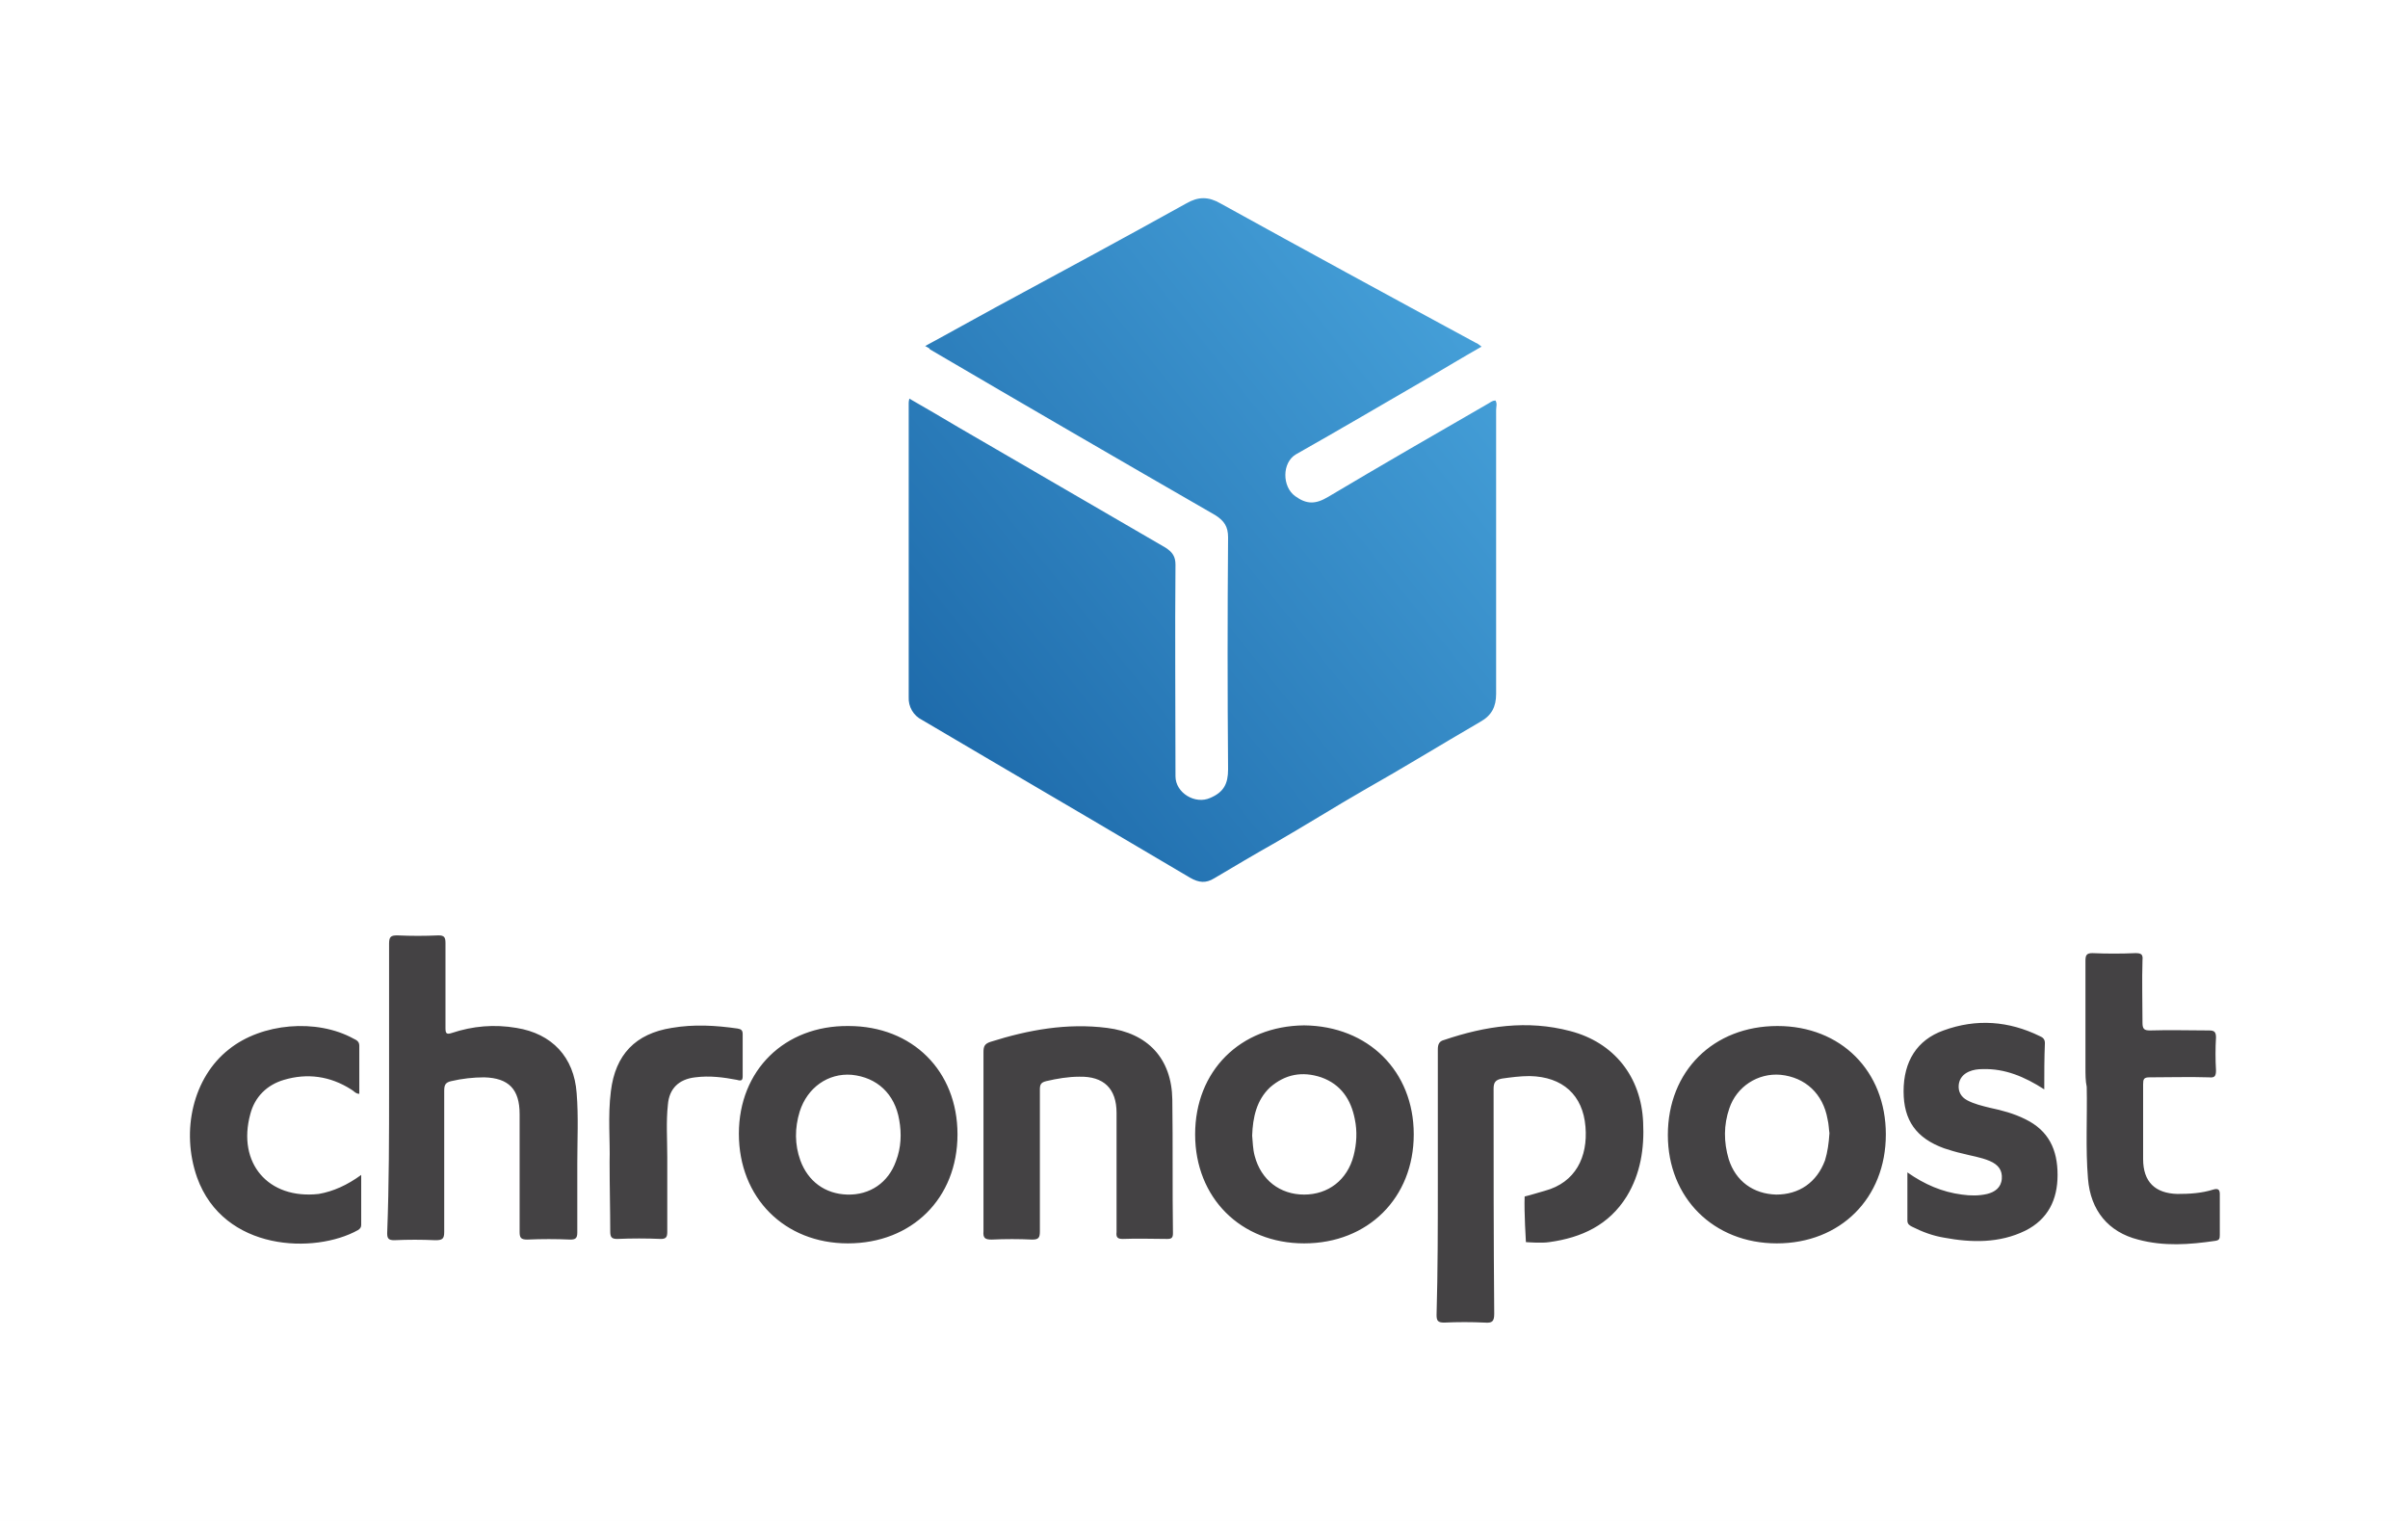
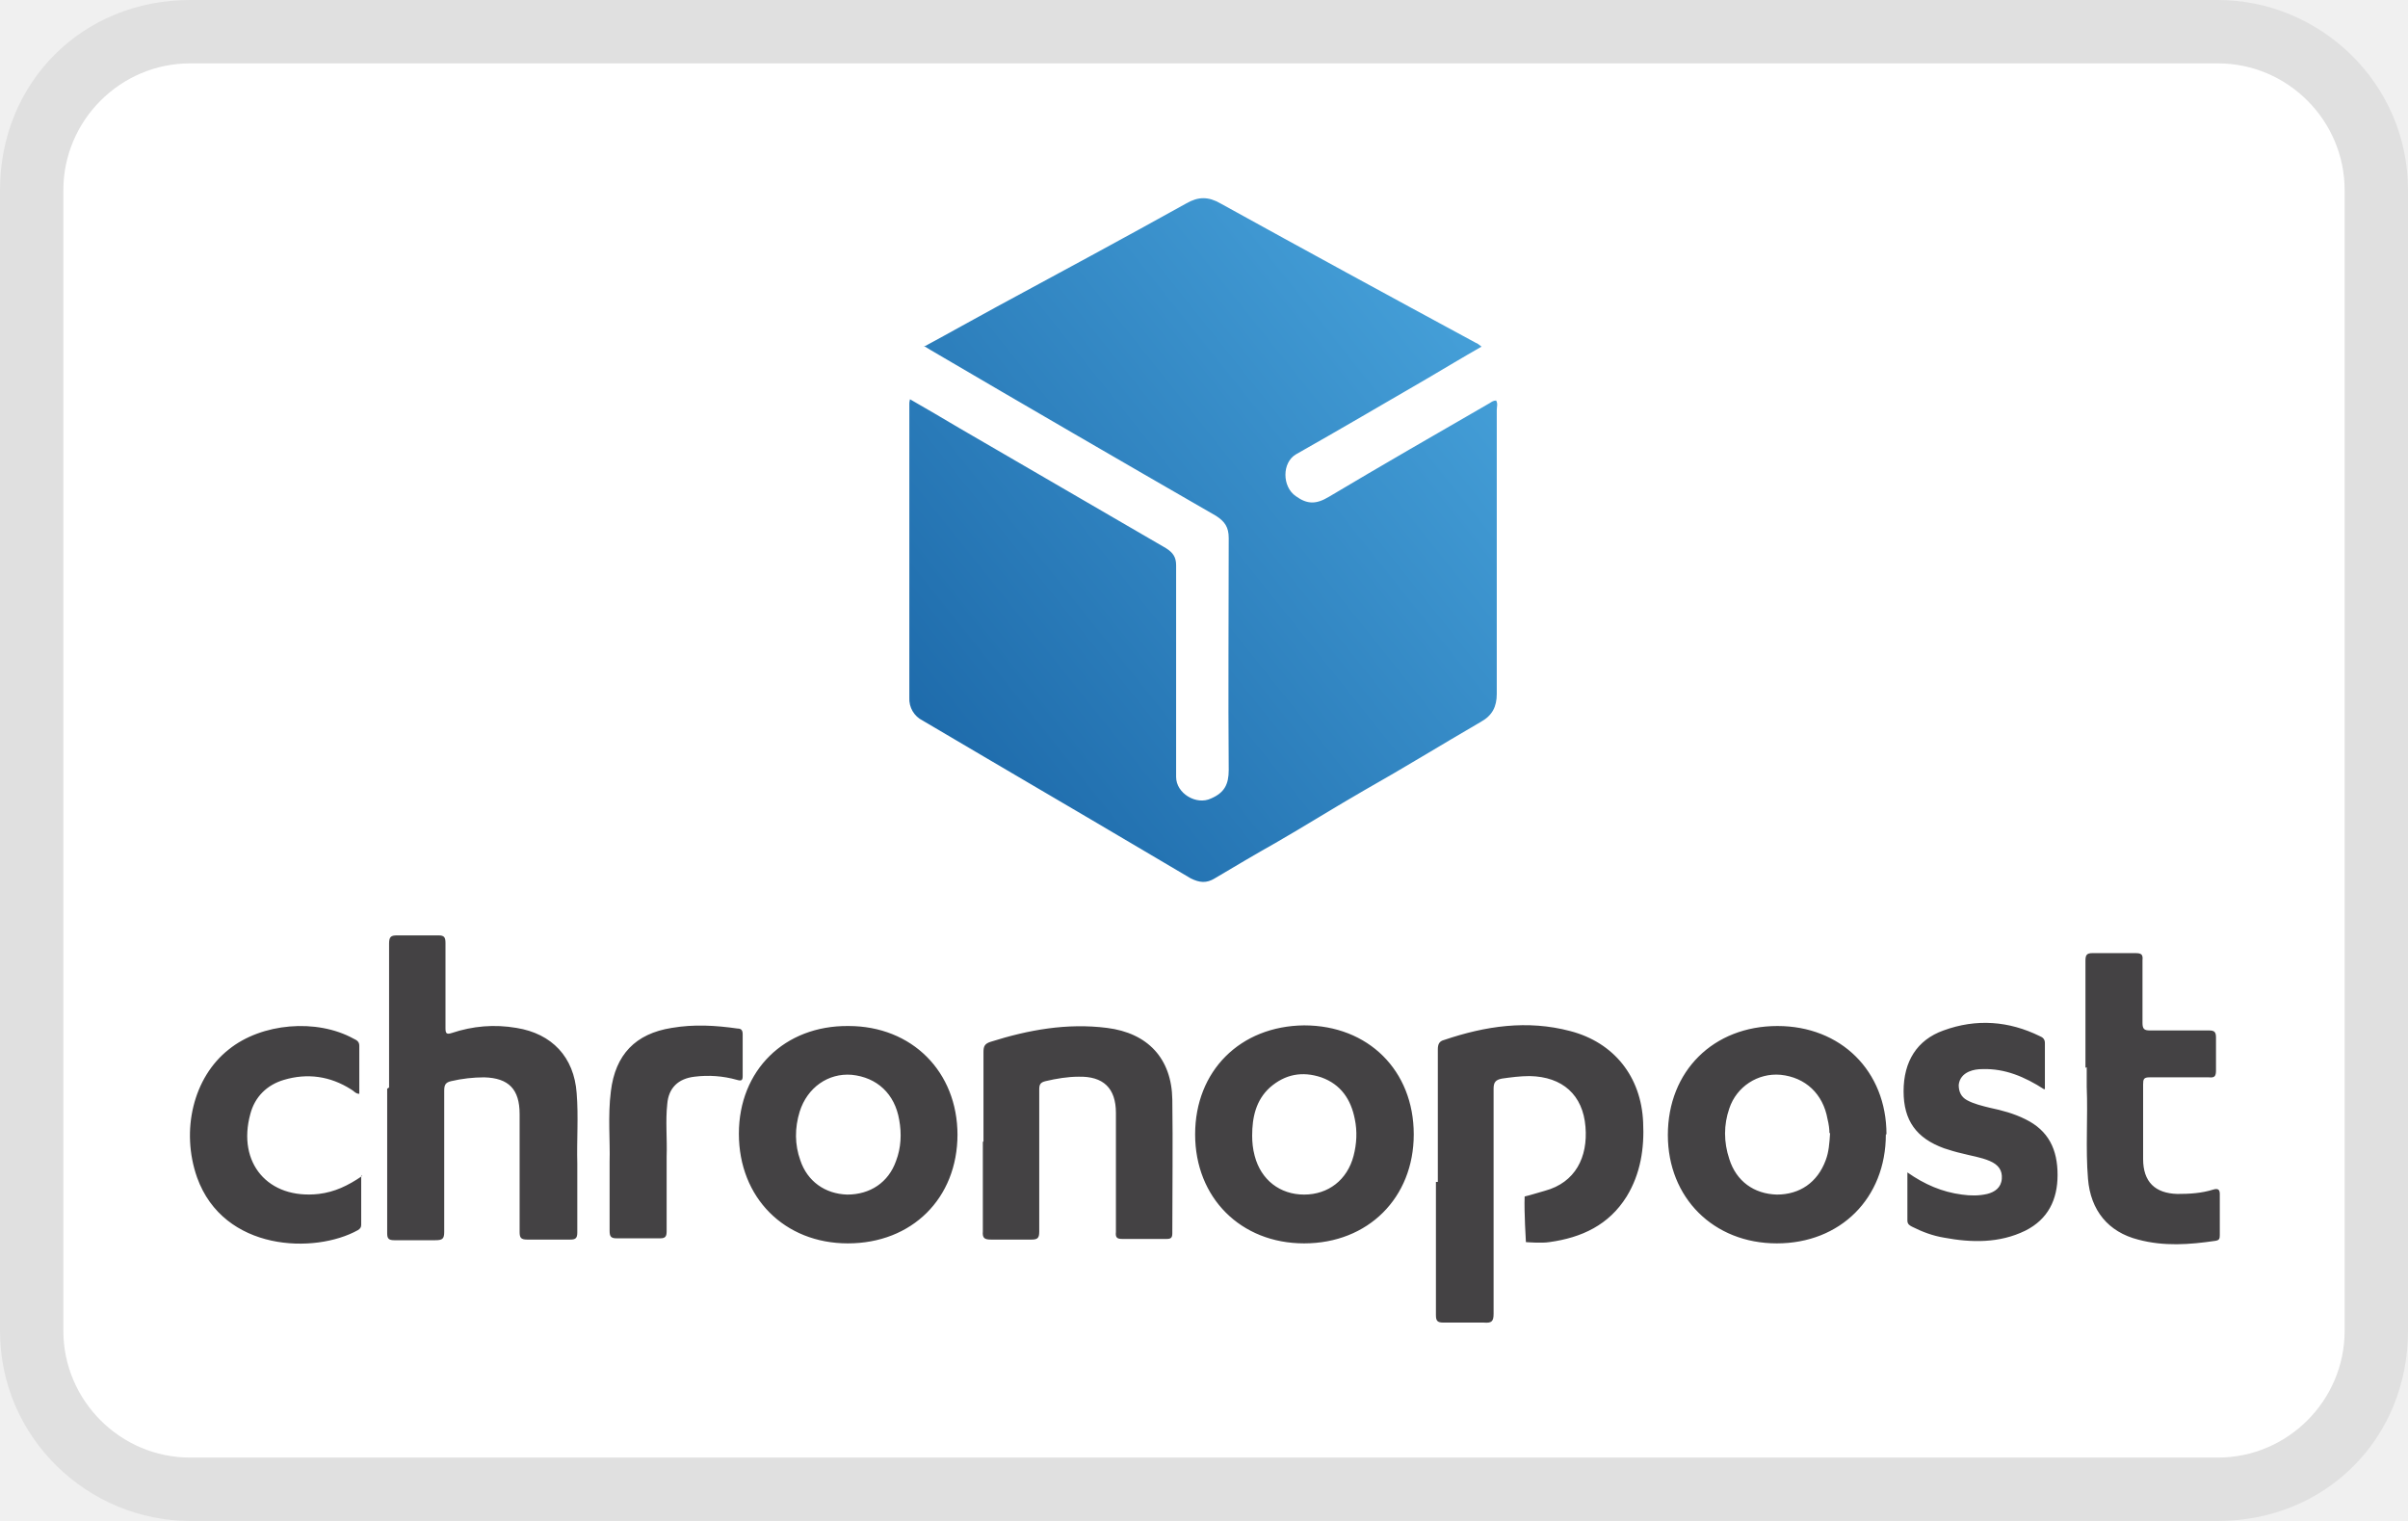
- <svg xmlns="http://www.w3.org/2000/svg" role="img" viewBox="0 0 38 24" width="38" height="24" aria-labelledby="pi-chronopost">
-   <style type="text/css">.st8{fill:#444244}</style>
-   <path fill="#fff" d="M0 0h38v24H0z" />
-   <linearGradient id="SVGID_1_" gradientUnits="userSpaceOnUse" x1="22.963" y1="5.25" x2="14.736" y2="11.82">
-     <stop offset="0" stop-color="#449ed7" />
-     <stop offset="1" stop-color="#1e6bab" />
-   </linearGradient>
-   <path d="M14.6 5.46c.39-.21.76-.42 1.13-.62 1-.54 2-1.08 2.99-1.63.19-.11.35-.11.54 0 1.34.74 2.68 1.47 4.03 2.2.03.01.05.03.09.06-.3.17-.58.34-.87.51-.69.4-1.37.8-2.06 1.19-.22.13-.22.51-.01.66.18.13.32.13.52.01.84-.5 1.69-.99 2.54-1.48.03-.02.06-.04.1-.04.03.05.01.1.01.15v4.48c0 .2-.07.34-.25.44-.62.36-1.22.73-1.84 1.08-.47.27-.93.56-1.4.83-.32.18-.64.37-.96.56-.13.08-.24.07-.38-.01-1.05-.62-2.1-1.24-3.16-1.86-.36-.21-.71-.42-1.07-.63a.38.38 0 01-.21-.36V6.36c0-.01 0-.03.01-.07.26.15.52.3.77.45 1.09.63 2.18 1.27 3.27 1.9.11.07.16.14.16.27-.01 1.11 0 2.23 0 3.34 0 .26.31.45.55.34.21-.09.28-.22.28-.45-.01-1.22-.01-2.44 0-3.66 0-.17-.06-.26-.2-.35-1.51-.87-3.01-1.74-4.51-2.62.01-.01-.02-.02-.07-.05z" fill="url(#SVGID_1_)" />
-   <path class="st8" d="M22.69 18.65v-2.09c0-.08.02-.13.1-.15.65-.22 1.31-.32 1.99-.14.69.18 1.12.72 1.15 1.44.02.41-.04.81-.26 1.17-.28.45-.71.65-1.22.72-.12.02-.37 0-.37 0s-.03-.48-.02-.72c.09-.02.21-.06.32-.09.48-.13.68-.53.64-1.01-.04-.5-.36-.79-.88-.8-.15 0-.3.02-.44.04-.1.02-.13.06-.13.16 0 1.18 0 2.37.01 3.55 0 .12-.03.15-.15.14a6.83 6.83 0 00-.64 0c-.1 0-.12-.03-.12-.12.02-.7.02-1.4.02-2.1zM6.14 17.16v-2.27c0-.11.03-.13.13-.13.22.01.43.01.65 0 .09 0 .11.03.11.12v1.34c0 .08.01.11.1.08.33-.11.67-.14 1.02-.08.56.09.91.46.95 1.03.03.37.01.74.01 1.11v1.09c0 .09-.03.11-.11.11a7.71 7.71 0 00-.68 0c-.1 0-.12-.03-.12-.12v-1.86c0-.39-.17-.57-.56-.58-.17 0-.35.02-.52.06-.09.02-.11.06-.11.15v2.23c0 .11-.03.13-.14.13-.22-.01-.43-.01-.65 0-.09 0-.11-.03-.11-.11.03-.78.03-1.54.03-2.3zM29.76 17.9c0 1.01-.72 1.72-1.72 1.72s-1.72-.72-1.72-1.71c0-1.01.72-1.72 1.73-1.72 1 0 1.71.71 1.71 1.71zm-.89-.02c-.01-.06-.01-.14-.03-.22-.07-.4-.35-.66-.74-.7a.78.78 0 00-.81.53c-.09.26-.09.53-.01.8.11.35.39.55.75.56.36 0 .64-.19.77-.54.04-.13.06-.27.07-.43zM22.31 17.9c0 1-.72 1.72-1.73 1.72-1 0-1.72-.72-1.72-1.72s.71-1.71 1.72-1.72c1.01.01 1.73.72 1.73 1.72zm-2.55.02c.01.1.01.21.04.32.1.38.4.61.78.61s.68-.23.78-.61c.05-.19.06-.39.02-.58-.06-.31-.22-.55-.53-.66-.3-.1-.57-.05-.81.16-.21.2-.27.47-.28.76zM15.11 17.9c0 1.01-.72 1.72-1.73 1.72-1 0-1.72-.72-1.72-1.73 0-1 .72-1.71 1.73-1.7 1.01 0 1.72.71 1.72 1.71zm-1.74.95c.36.01.65-.19.77-.53.08-.21.09-.43.05-.65-.07-.41-.35-.67-.75-.71-.37-.03-.7.2-.82.58-.08.26-.08.52.01.77.12.33.39.53.74.54zM15.52 18.01V16.6c0-.09.02-.13.11-.16.6-.19 1.21-.3 1.84-.22.64.08 1.02.48 1.03 1.13.01.7 0 1.41.01 2.11 0 .07-.02.09-.09.09-.23 0-.47-.01-.7 0-.08 0-.11-.02-.1-.11v-1.78-.1c0-.38-.2-.58-.59-.57-.17 0-.35.03-.52.07-.08.02-.1.05-.1.13v2.24c0 .1-.02.13-.12.13a6.83 6.83 0 00-.64 0c-.1 0-.14-.02-.13-.13v-1.42zM32.91 16.85v-1.69c0-.09.02-.12.11-.12.23.01.45.01.68 0 .09 0 .12.02.11.11-.01.33 0 .66 0 .99 0 .1.03.12.12.12.31-.01.62 0 .93 0 .08 0 .11.02.11.11-.01.17-.01.35 0 .52 0 .09-.02.12-.11.11-.31-.01-.63 0-.94 0-.09 0-.1.03-.1.11v1.18c0 .36.19.54.54.55.19 0 .38-.01.57-.07.07-.02.1 0 .1.07v.65c0 .06-.01.08-.07.09-.41.06-.81.09-1.22-.02-.47-.12-.75-.46-.79-.96-.04-.48-.01-.97-.02-1.45-.02-.09-.02-.2-.02-.3zM32.26 17.19c-.31-.2-.62-.33-.97-.32-.08 0-.15.01-.22.04-.09.04-.15.11-.16.21-.01.11.04.19.13.24.11.06.24.09.36.12.19.04.38.09.56.18.37.18.51.48.51.88 0 .39-.15.7-.51.88-.41.2-.85.19-1.28.11-.18-.03-.34-.09-.5-.17-.04-.02-.08-.04-.08-.1v-.76c.27.19.55.31.86.35.14.02.27.02.4-.01.12-.03.22-.1.23-.24.01-.13-.05-.22-.19-.28-.14-.06-.29-.08-.44-.12-.09-.02-.19-.05-.28-.08-.44-.16-.64-.44-.64-.9 0-.47.21-.81.63-.96.52-.19 1.03-.15 1.52.09.05.02.08.05.08.11-.01.24-.01.47-.01.73zM5.7 18.54v.79c0 .04-.02.06-.05.08-.68.38-2.12.34-2.54-.83-.26-.74-.06-1.58.5-2.02.52-.42 1.39-.49 1.97-.17.04.02.09.04.09.11v.76c-.06 0-.09-.05-.13-.07-.33-.21-.69-.26-1.06-.15-.27.08-.46.27-.53.54-.21.77.28 1.35 1.08 1.26.23-.04.45-.14.67-.3zM9.62 18.33c.01-.32-.03-.72.02-1.11.07-.58.39-.91.96-1 .35-.06.69-.04 1.04.01.06.01.08.03.08.09v.66c0 .07-.02.08-.09.06-.21-.04-.43-.07-.66-.04-.26.03-.41.18-.43.43-.03.27-.01.55-.01.83v1.18c0 .08-.02.11-.1.11-.23-.01-.46-.01-.69 0-.09 0-.11-.03-.11-.12 0-.34-.01-.68-.01-1.1z" />
+ <svg xmlns="http://www.w3.org/2000/svg" width="38" height="24" aria-labelledby="pi-chronopost">
+   <defs>
+     <linearGradient id="Dégradé_sans_nom_25" x1="22.96" y1="5.25" x2="14.74" y2="11.82" gradientUnits="userSpaceOnUse">
+       <stop offset="0" stop-color="#449ed7" />
+       <stop offset="1" stop-color="#1e6bab" />
+     </linearGradient>
+   </defs>
+   <path d="M35 0H3C1.3 0 0 1.3 0 3v18c0 1.7 1.4 3 3 3h32c1.7 0 3-1.3 3-3V3c0-1.7-1.4-3-3-3z" style="isolation:isolate" fill="#010101" opacity=".07" />
+   <path d="M35 1c1.1 0 2 .9 2 2v18c0 1.1-.9 2-2 2H3c-1.1 0-2-.9-2-2V3c0-1.1.9-2 2-2h32" fill="#fff" />
+   <path d="M14.6 5.46c.39-.21.76-.42 1.13-.62 1-.54 2-1.08 2.99-1.63.19-.11.35-.11.54 0 1.34.74 2.68 1.47 4.03 2.2.03.01.05.03.09.06-.3.17-.58.34-.87.51-.69.4-1.37.8-2.06 1.19-.22.13-.22.51 0 .66.18.13.32.13.52.01.84-.5 1.69-.99 2.54-1.48.03-.02.06-.04.1-.04.03.05.01.1.01.15v4.48c0 .2-.07.34-.25.44-.62.36-1.22.73-1.84 1.08-.47.27-.93.56-1.4.83-.32.18-.64.37-.96.56-.13.08-.24.07-.38 0-1.05-.62-2.1-1.24-3.16-1.86-.36-.21-.71-.42-1.07-.63a.38.38 0 01-.21-.36V6.37c0-.01 0-.03.01-.07.26.15.52.3.77.45 1.09.63 2.18 1.27 3.27 1.9.11.07.16.14.16.27v3.34c0 .26.32.45.55.34.21-.09.28-.22.28-.45-.01-1.22 0-2.44 0-3.66 0-.17-.06-.26-.2-.35-1.51-.87-3.01-1.74-4.51-2.62-.03-.02-.05-.03-.1-.06z" fill="url(#Dégradé_sans_nom_25)" />
+   <path d="M22.69 18.65v-2.09c0-.08.02-.13.1-.15.65-.22 1.31-.32 1.99-.14.69.18 1.12.72 1.15 1.44.02.41-.04.81-.26 1.17-.28.45-.71.65-1.22.72-.12.02-.37 0-.37 0s-.03-.48-.02-.72c.09-.02.21-.06.32-.09.48-.13.68-.53.64-1.01-.04-.5-.36-.79-.88-.8-.15 0-.3.02-.44.04-.1.02-.13.06-.13.16v3.55c0 .12-.03.15-.15.14h-.64c-.1 0-.12-.03-.12-.12v-2.1zM6.14 17.16v-2.27c0-.11.03-.13.13-.13h.65c.09 0 .11.03.11.12v1.34c0 .08.01.11.1.08.33-.11.67-.14 1.02-.08.56.09.91.46.95 1.03.03.37 0 .74.01 1.11v1.09c0 .09-.03.11-.11.11h-.68c-.1 0-.12-.03-.12-.12v-1.86c0-.39-.17-.57-.56-.58-.17 0-.35.02-.52.06-.09.02-.11.06-.11.15v2.23c0 .11-.03.13-.14.13h-.65c-.09 0-.11-.03-.11-.11v-2.28zM29.76 17.9c0 1.01-.72 1.72-1.72 1.72s-1.72-.72-1.72-1.71c0-1.01.72-1.72 1.73-1.72 1 0 1.72.71 1.72 1.71zm-.89-.02c0-.06-.01-.14-.03-.22-.07-.4-.35-.66-.74-.7a.78.78 0 00-.81.53c-.09.26-.09.53 0 .8.11.35.39.55.75.56.36 0 .64-.19.77-.54.05-.13.06-.27.07-.43zM22.31 17.9c0 1-.72 1.72-1.73 1.72-1 0-1.72-.72-1.72-1.72s.71-1.71 1.72-1.72c1.01 0 1.73.71 1.73 1.72zm-2.55.02c0 .1.01.21.04.32.1.38.4.61.78.61s.68-.23.78-.61c.05-.19.06-.39.02-.58-.06-.31-.22-.55-.53-.66-.3-.1-.57-.05-.81.16-.22.2-.28.47-.28.76zM15.11 17.9c0 1.01-.72 1.72-1.73 1.72-1 0-1.72-.72-1.72-1.73 0-1 .72-1.71 1.73-1.7 1 0 1.72.72 1.72 1.72zm-1.74.95c.36 0 .65-.19.77-.53.08-.21.09-.43.05-.65-.07-.41-.35-.67-.75-.71-.37-.03-.7.2-.82.58-.08.26-.08.52.01.77.11.33.39.53.74.54zM15.52 18.01V16.6c0-.09.02-.13.11-.16.6-.19 1.21-.3 1.84-.22.64.08 1.02.48 1.03 1.13.01.7 0 1.41 0 2.11 0 .07-.02.09-.09.09h-.7c-.08 0-.11-.02-.1-.11v-1.78-.1c0-.39-.2-.58-.59-.57-.17 0-.35.03-.52.07-.08.02-.1.05-.1.13v2.24c0 .1-.02.13-.12.13h-.64c-.1 0-.14-.02-.13-.13v-1.41zM32.91 16.85v-1.69c0-.09.02-.12.11-.12h.68c.09 0 .12.02.11.11v.99c0 .1.03.12.12.12h.93c.08 0 .11.02.11.11v.52c0 .09-.02.12-.11.11h-.94c-.09 0-.1.03-.1.11v1.18c0 .36.19.54.54.55.19 0 .38-.01.57-.07.07-.02.1 0 .1.07v.65c0 .06-.01.08-.07.09-.41.06-.81.09-1.22-.02-.47-.12-.75-.46-.79-.96-.04-.48 0-.97-.02-1.45v-.31zM32.26 17.19c-.31-.2-.62-.33-.97-.32-.08 0-.15.01-.22.04-.09.04-.15.11-.16.21 0 .11.04.19.13.24.11.06.24.09.36.12.19.04.38.09.56.18.37.18.51.48.51.88 0 .39-.15.7-.51.88-.41.2-.85.19-1.28.11-.18-.03-.34-.09-.5-.17-.04-.02-.08-.04-.08-.1v-.76c.27.19.55.31.86.35.14.02.27.02.4-.01.12-.03.22-.1.23-.24.01-.13-.05-.22-.19-.28-.14-.06-.29-.08-.44-.12-.09-.02-.19-.05-.28-.08-.44-.16-.64-.44-.64-.9 0-.47.21-.81.63-.96.52-.19 1.03-.15 1.52.09.05.02.08.05.08.11v.72zM5.7 18.54v.79c0 .04-.02.06-.05.08-.68.38-2.12.34-2.54-.83-.26-.74-.06-1.58.5-2.02.52-.42 1.39-.49 1.97-.17.04.02.09.04.09.11v.76c-.06 0-.09-.05-.13-.07-.33-.21-.69-.26-1.06-.15-.27.08-.46.27-.53.54-.21.77.28 1.35 1.08 1.26.25-.03.46-.13.68-.28zM9.62 18.33c.01-.32-.03-.72.02-1.11.07-.58.39-.91.96-1 .35-.06.69-.04 1.04.01.06 0 .08.03.08.09v.66c0 .07-.02.08-.09.06a1.68 1.68 0 00-.67-.05c-.26.03-.41.18-.43.43-.03.27 0 .55-.01.83v1.18c0 .08-.02.11-.1.11h-.69c-.09 0-.11-.03-.11-.12v-1.1z" fill="#444244" />
</svg>
